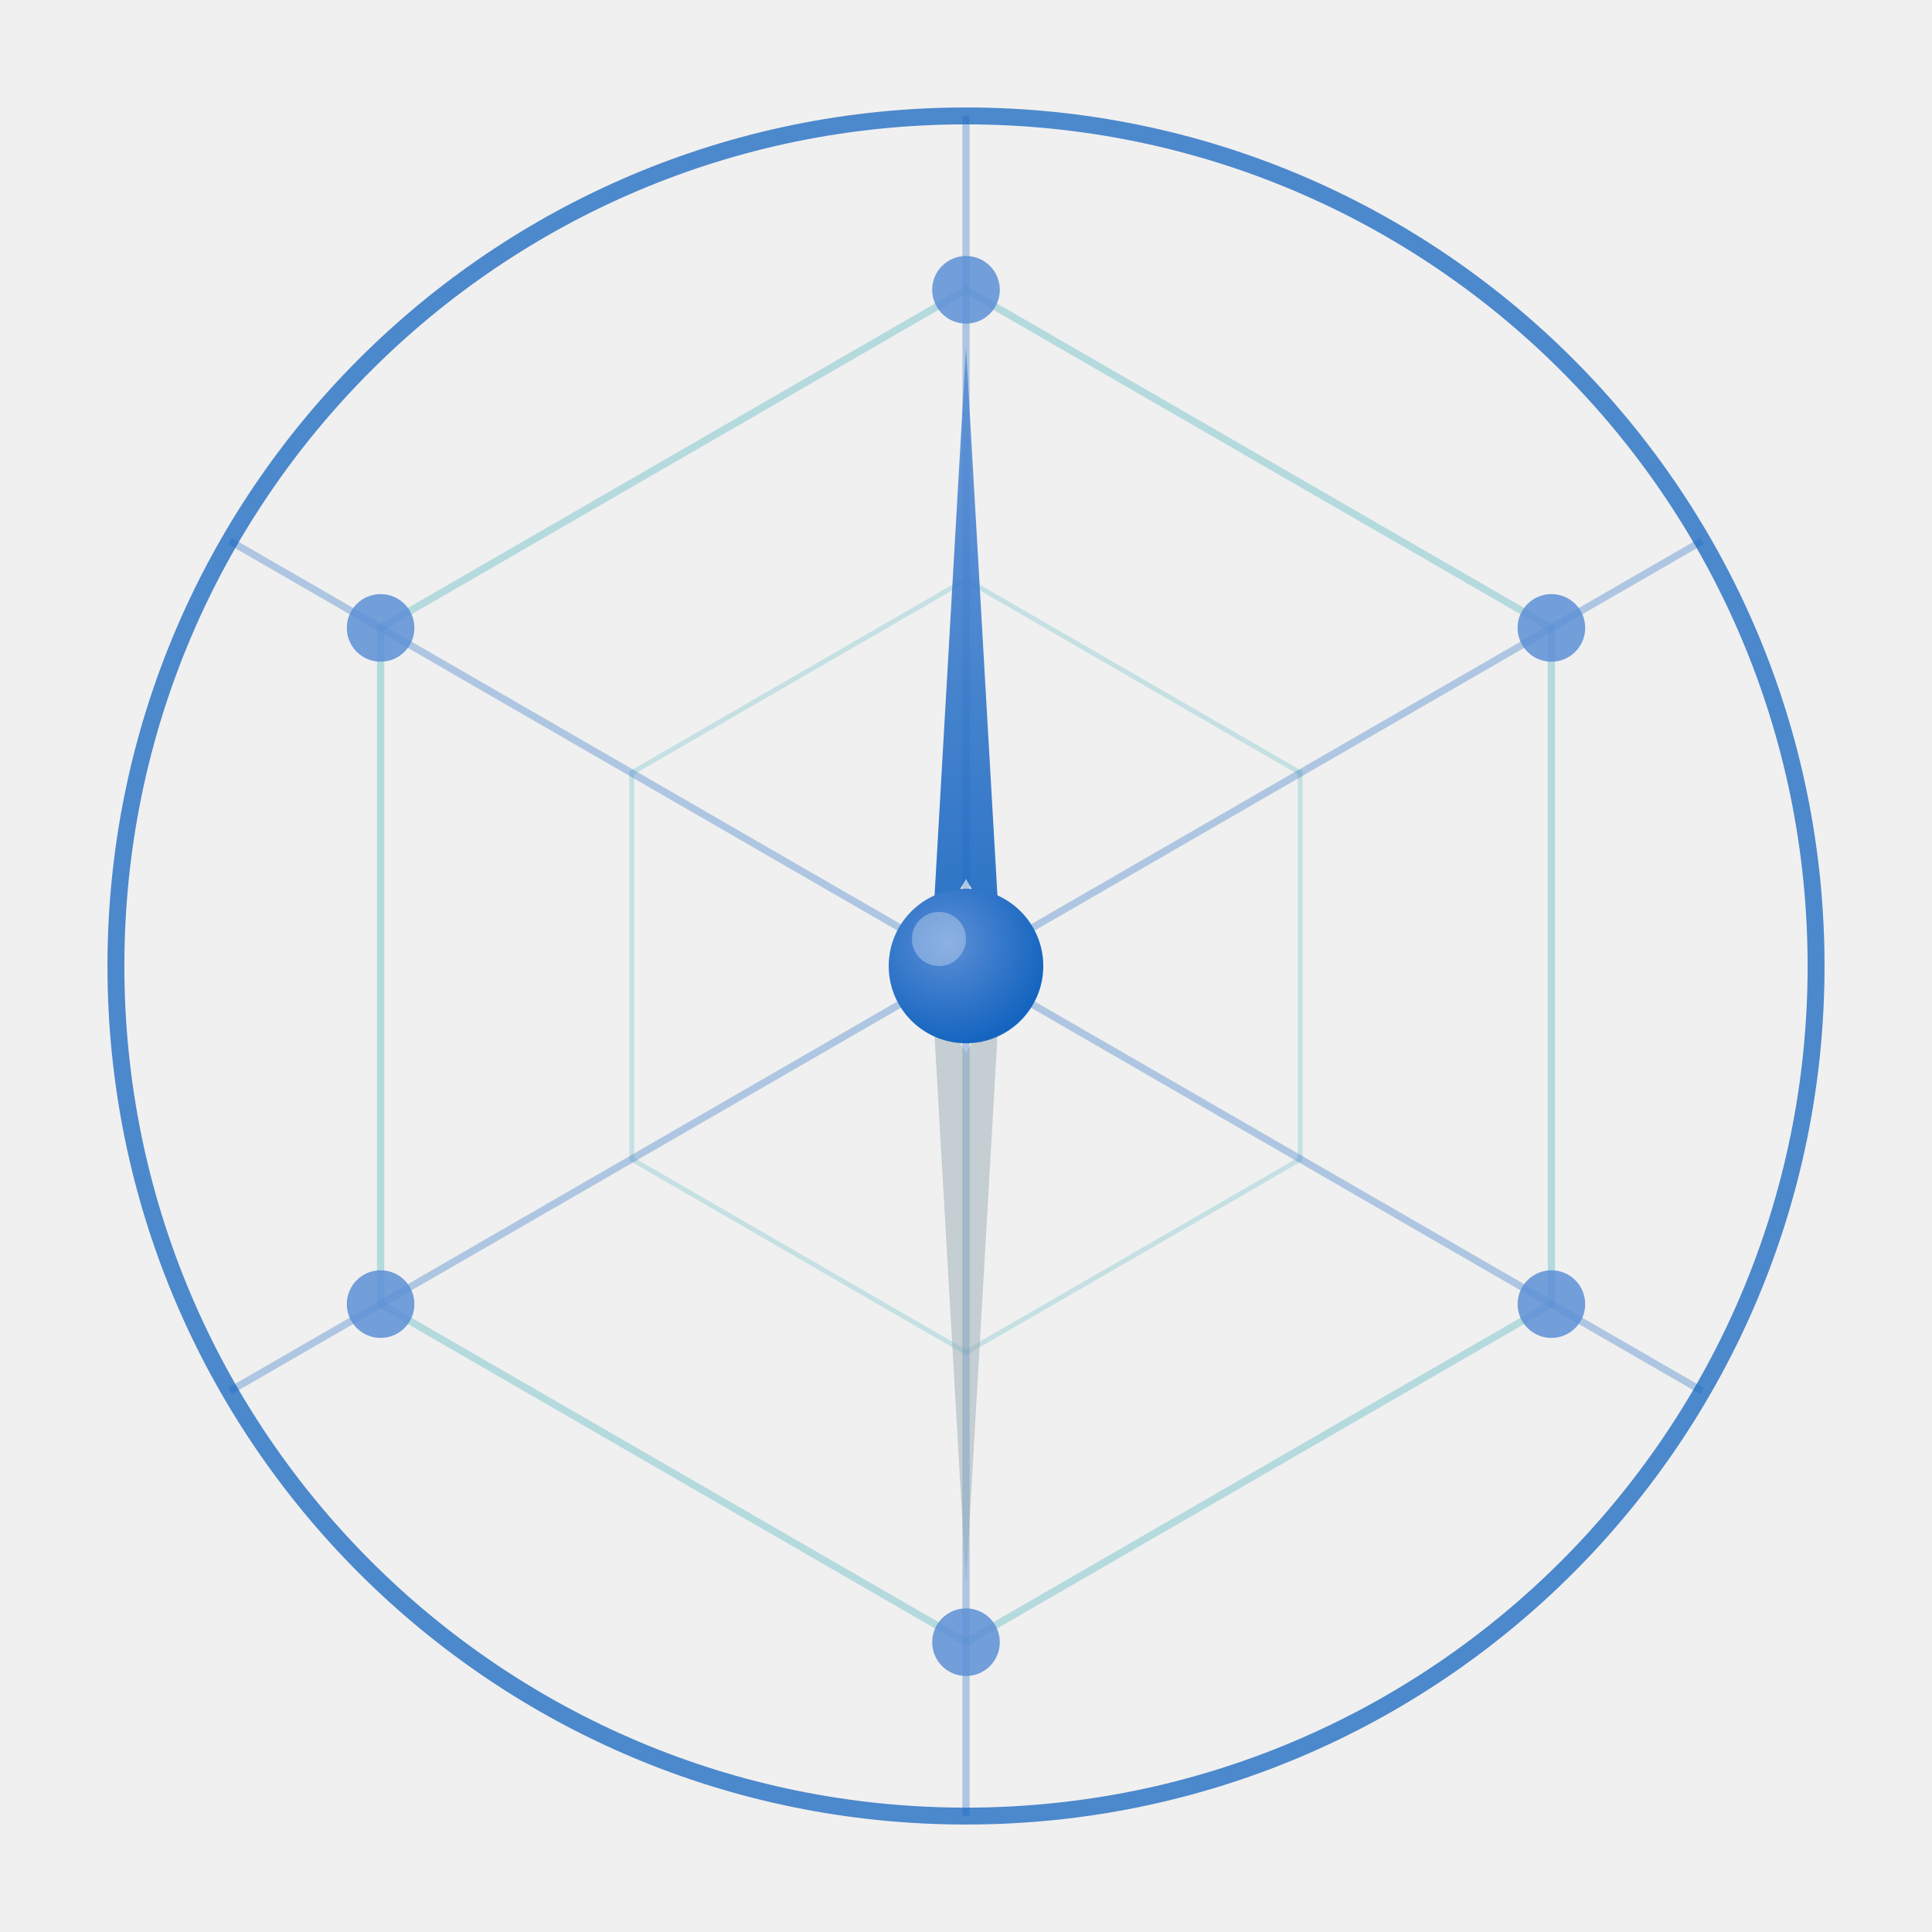
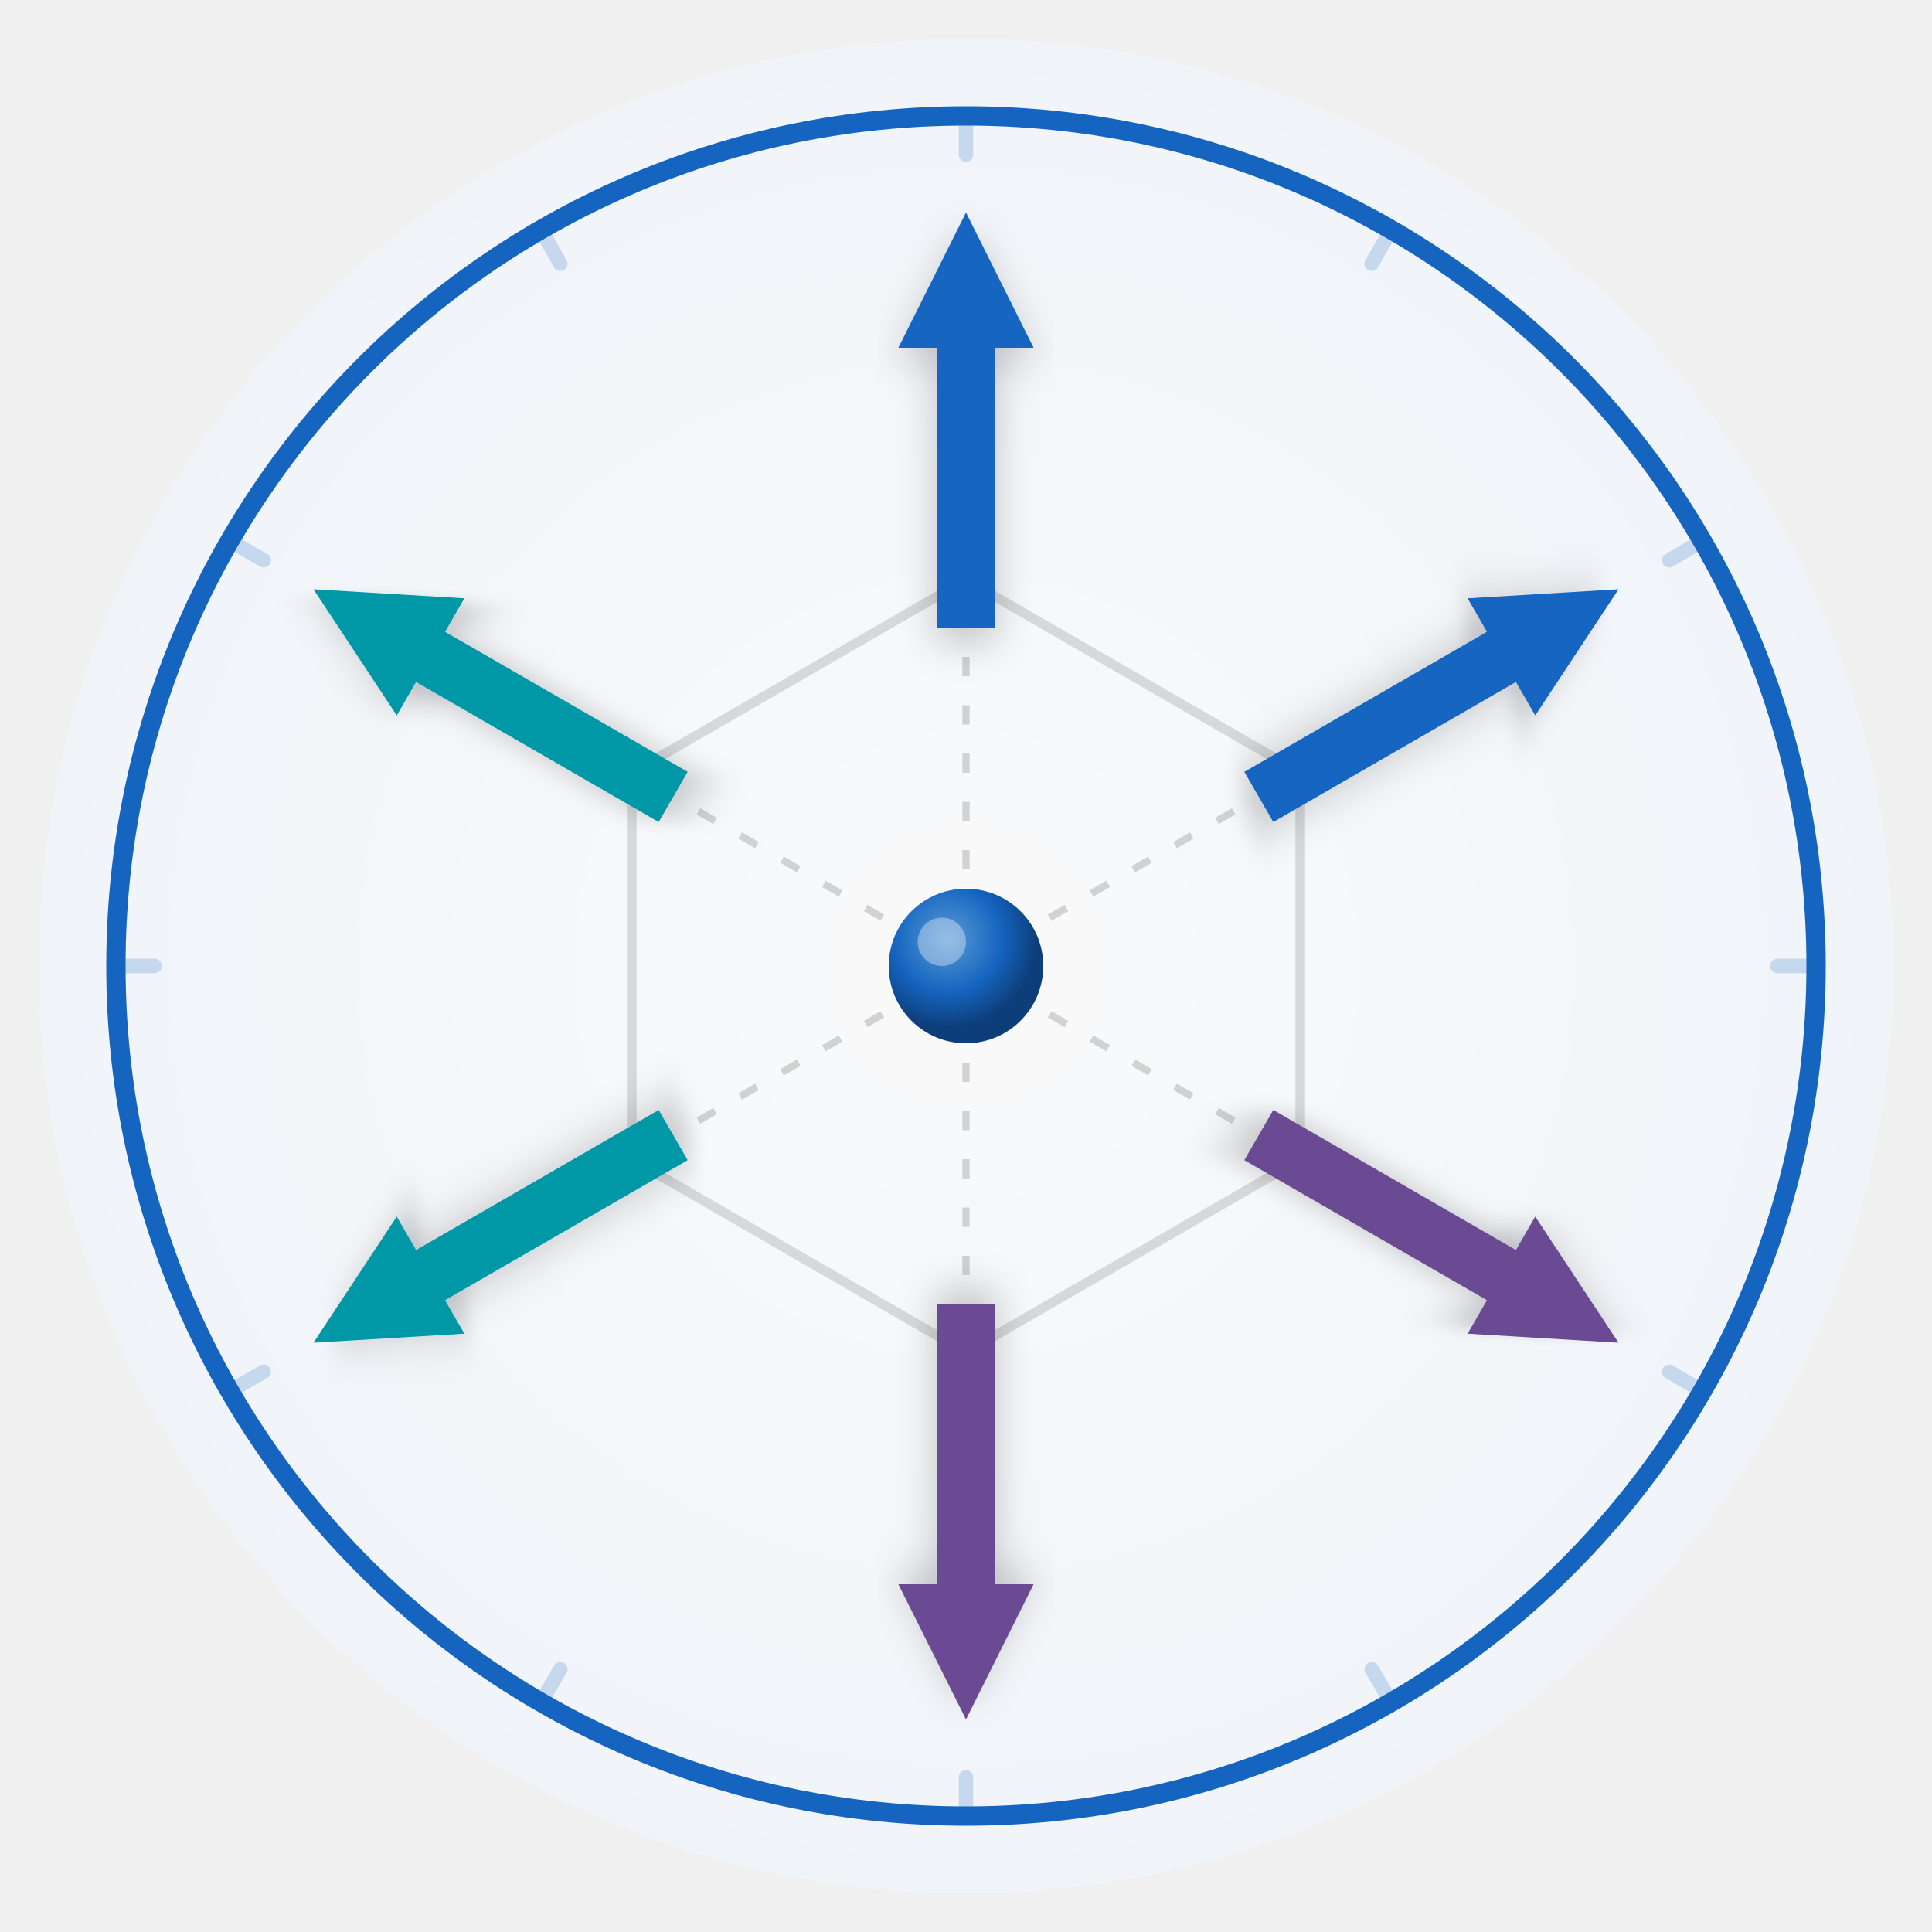
- <svg xmlns="http://www.w3.org/2000/svg" viewBox="0 0 200 200" role="img" aria-label="Resilience Atlas">
+ <svg xmlns="http://www.w3.org/2000/svg" viewBox="0 0 200 200" width="200" height="200" role="img" aria-labelledby="compass-title compass-desc">
  <defs>
-     <radialGradient id="ra-center-grad" cx="38%" cy="35%" r="65%">
-       <stop offset="0%" stop-color="#5C8FD6" />
-       <stop offset="100%" stop-color="#1565C0" />
+     <filter id="arrow-shadow" x="-15%" y="-15%" width="130%" height="130%">
+       <feDropShadow dx="0" dy="1.5" stdDeviation="2" flood-color="rgba(0,0,0,0.22)" flood-opacity="1" />
+     </filter>
+     <radialGradient id="center-dot-gradient" cx="38%" cy="32%" r="58%">
+       <stop offset="0%" stop-color="#5B9BD5" />
+       <stop offset="60%" stop-color="#1565C0" />
+       <stop offset="100%" stop-color="#0D3E7A" />
    </radialGradient>
-     <linearGradient id="ra-needle-grad" x1="0" y1="1" x2="0" y2="0">
-       <stop offset="0%" stop-color="#1565C0" />
-       <stop offset="100%" stop-color="#5C8FD6" />
-     </linearGradient>
-     <clipPath id="ra-clip">
-       <circle cx="100" cy="100" r="88" />
-     </clipPath>
+     <radialGradient id="bg-gradient" cx="50%" cy="50%" r="50%">
+       <stop offset="0%" stop-color="#FAFAFA" />
+       <stop offset="100%" stop-color="#F0F4F9" />
+     </radialGradient>
  </defs>
-   <circle cx="100" cy="100" r="88" fill="none" stroke="#1565C0" stroke-width="1.75" opacity="0.75" />
-   <polygon points="100,30 160.6,65 160.6,135 100,170 39.4,135 39.4,65" fill="none" stroke="#0097A7" stroke-width="0.75" opacity="0.25" clip-path="url(#ra-clip)" />
-   <polygon points="100,60 134.6,80 134.6,120 100,140 65.4,120 65.4,80" fill="none" stroke="#0097A7" stroke-width="0.5" opacity="0.18" clip-path="url(#ra-clip)" />
-   <line x1="100" y1="100" x2="100" y2="12" stroke="#1565C0" stroke-width="0.75" opacity="0.3" clip-path="url(#ra-clip)" />
-   <line x1="100" y1="100" x2="176.2" y2="56" stroke="#1565C0" stroke-width="0.75" opacity="0.3" clip-path="url(#ra-clip)" />
-   <line x1="100" y1="100" x2="176.2" y2="144" stroke="#1565C0" stroke-width="0.75" opacity="0.3" clip-path="url(#ra-clip)" />
-   <line x1="100" y1="100" x2="100" y2="188" stroke="#1565C0" stroke-width="0.75" opacity="0.3" clip-path="url(#ra-clip)" />
-   <line x1="100" y1="100" x2="23.8" y2="144" stroke="#1565C0" stroke-width="0.75" opacity="0.3" clip-path="url(#ra-clip)" />
-   <line x1="100" y1="100" x2="23.8" y2="56" stroke="#1565C0" stroke-width="0.75" opacity="0.3" clip-path="url(#ra-clip)" />
-   <circle cx="100" cy="30" r="3.5" fill="#5C8FD6" opacity="0.85" />
-   <circle cx="160.6" cy="65" r="3.5" fill="#5C8FD6" opacity="0.85" />
-   <circle cx="160.6" cy="135" r="3.5" fill="#5C8FD6" opacity="0.85" />
-   <circle cx="100" cy="170" r="3.5" fill="#5C8FD6" opacity="0.85" />
-   <circle cx="39.4" cy="135" r="3.5" fill="#5C8FD6" opacity="0.85" />
-   <circle cx="39.4" cy="65" r="3.5" fill="#5C8FD6" opacity="0.85" />
-   <polygon points="100,36 103.5,97 100,91 96.5,97" fill="url(#ra-needle-grad)" opacity="0.9" />
-   <polygon points="100,164 103.5,103 100,109 96.5,103" fill="#90A4AE" opacity="0.45" />
-   <circle cx="100" cy="100" r="8" fill="url(#ra-center-grad)" />
-   <circle cx="97.2" cy="97.2" r="2.8" fill="white" opacity="0.3" />
+   <circle cx="100" cy="100" r="96" fill="url(#bg-gradient)" />
+   <circle id="compass-boundary" cx="100" cy="100" r="88" fill="none" stroke="#1565C0" stroke-width="2" />
+   <g opacity="0.2" stroke="#1565C0" stroke-width="1.5" stroke-linecap="round">
+     <line x1="100" y1="12" x2="100" y2="16" />
+     <line x1="144" y1="23.8" x2="142" y2="27.3" />
+     <line x1="176.2" y1="56" x2="172.8" y2="58" />
+     <line x1="188" y1="100" x2="184" y2="100" />
+     <line x1="176.2" y1="144" x2="172.8" y2="142" />
+     <line x1="144" y1="176.2" x2="142" y2="172.8" />
+     <line x1="100" y1="188" x2="100" y2="184" />
+     <line x1="56" y1="176.2" x2="58" y2="172.8" />
+     <line x1="23.8" y1="144" x2="27.3" y2="142" />
+     <line x1="12" y1="100" x2="16" y2="100" />
+     <line x1="23.8" y1="56" x2="27.3" y2="58" />
+     <line x1="56" y1="23.8" x2="58" y2="27.3" />
+   </g>
+   <g opacity="0.3" stroke="#757575" stroke-width="0.75" stroke-dasharray="2,3">
+     <line x1="100" y1="100" x2="100" y2="60" />
+     <line x1="100" y1="100" x2="134.6" y2="80" />
+     <line x1="100" y1="100" x2="134.6" y2="120" />
+     <line x1="100" y1="100" x2="100" y2="140" />
+     <line x1="100" y1="100" x2="65.4" y2="120" />
+     <line x1="100" y1="100" x2="65.4" y2="80" />
+   </g>
+   <polygon points="100,60 134.6,80 134.6,120 100,140 65.4,120 65.4,80" fill="none" stroke="#BDBDBD" stroke-width="1" opacity="0.55" />
+   <path d="M 0,-78 L 7,-64 L 3,-64 L 3,-35 L -3,-35 L -3,-64 L -7,-64 Z" transform="translate(100,100) rotate(0)" fill="#1565C0" filter="url(#arrow-shadow)" data-dimension="Cognitive-Narrative" data-domain="Navigation" />
+   <path d="M 0,-78 L 7,-64 L 3,-64 L 3,-35 L -3,-35 L -3,-64 L -7,-64 Z" transform="translate(100,100) rotate(60)" fill="#1565C0" filter="url(#arrow-shadow)" data-dimension="Agentic-Generative" data-domain="Navigation" />
+   <path d="M 0,-78 L 7,-64 L 3,-64 L 3,-35 L -3,-35 L -3,-64 L -7,-64 Z" transform="translate(100,100) rotate(120)" fill="#6A4C93" filter="url(#arrow-shadow)" data-dimension="Spiritual-Existential" data-domain="Anchoring" />
+   <path d="M 0,-78 L 7,-64 L 3,-64 L 3,-35 L -3,-35 L -3,-64 L -7,-64 Z" transform="translate(100,100) rotate(180)" fill="#6A4C93" filter="url(#arrow-shadow)" data-dimension="Somatic-Regulative" data-domain="Anchoring" />
+   <path d="M 0,-78 L 7,-64 L 3,-64 L 3,-35 L -3,-35 L -3,-64 L -7,-64 Z" transform="translate(100,100) rotate(240)" fill="#0097A7" filter="url(#arrow-shadow)" data-dimension="Emotional-Adaptive" data-domain="Connection" />
+   <path d="M 0,-78 L 7,-64 L 3,-64 L 3,-35 L -3,-35 L -3,-64 L -7,-64 Z" transform="translate(100,100) rotate(300)" fill="#0097A7" filter="url(#arrow-shadow)" data-dimension="Relational" data-domain="Connection" />
+   <circle id="compass-center" cx="100" cy="100" r="8" fill="url(#center-dot-gradient)" />
+   <circle cx="97.5" cy="97.5" r="2.5" fill="white" opacity="0.35" />
</svg>
